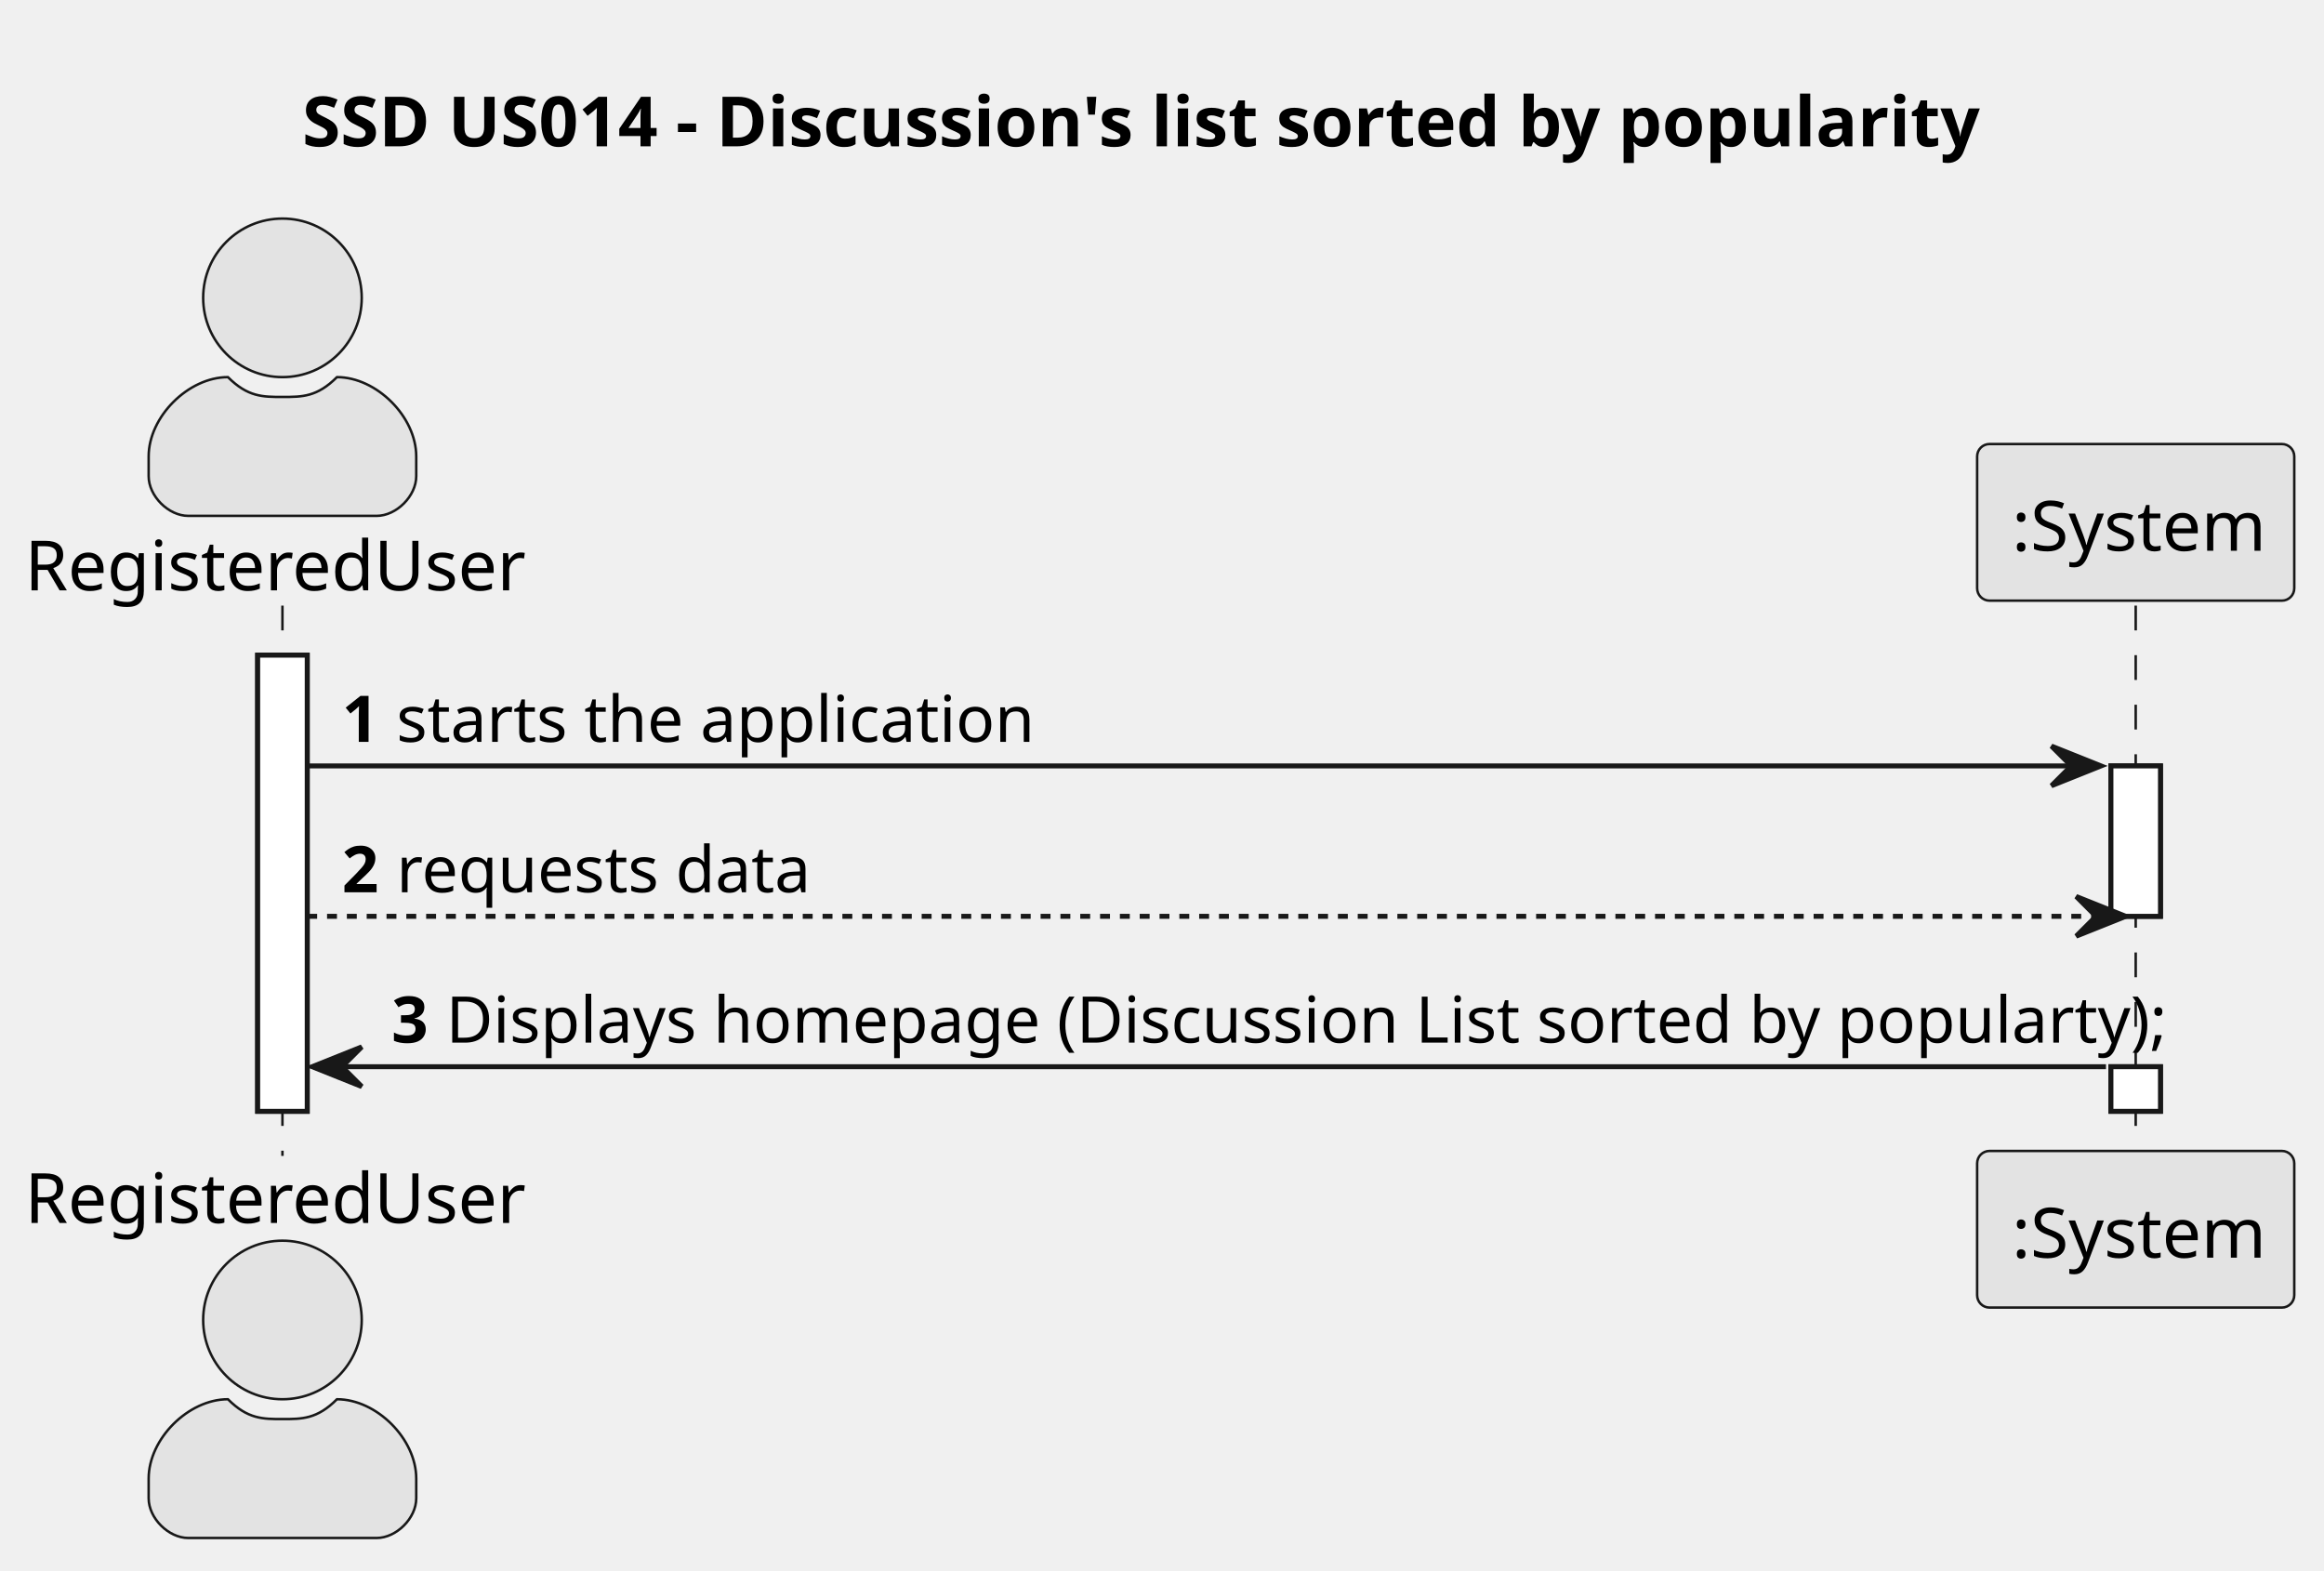
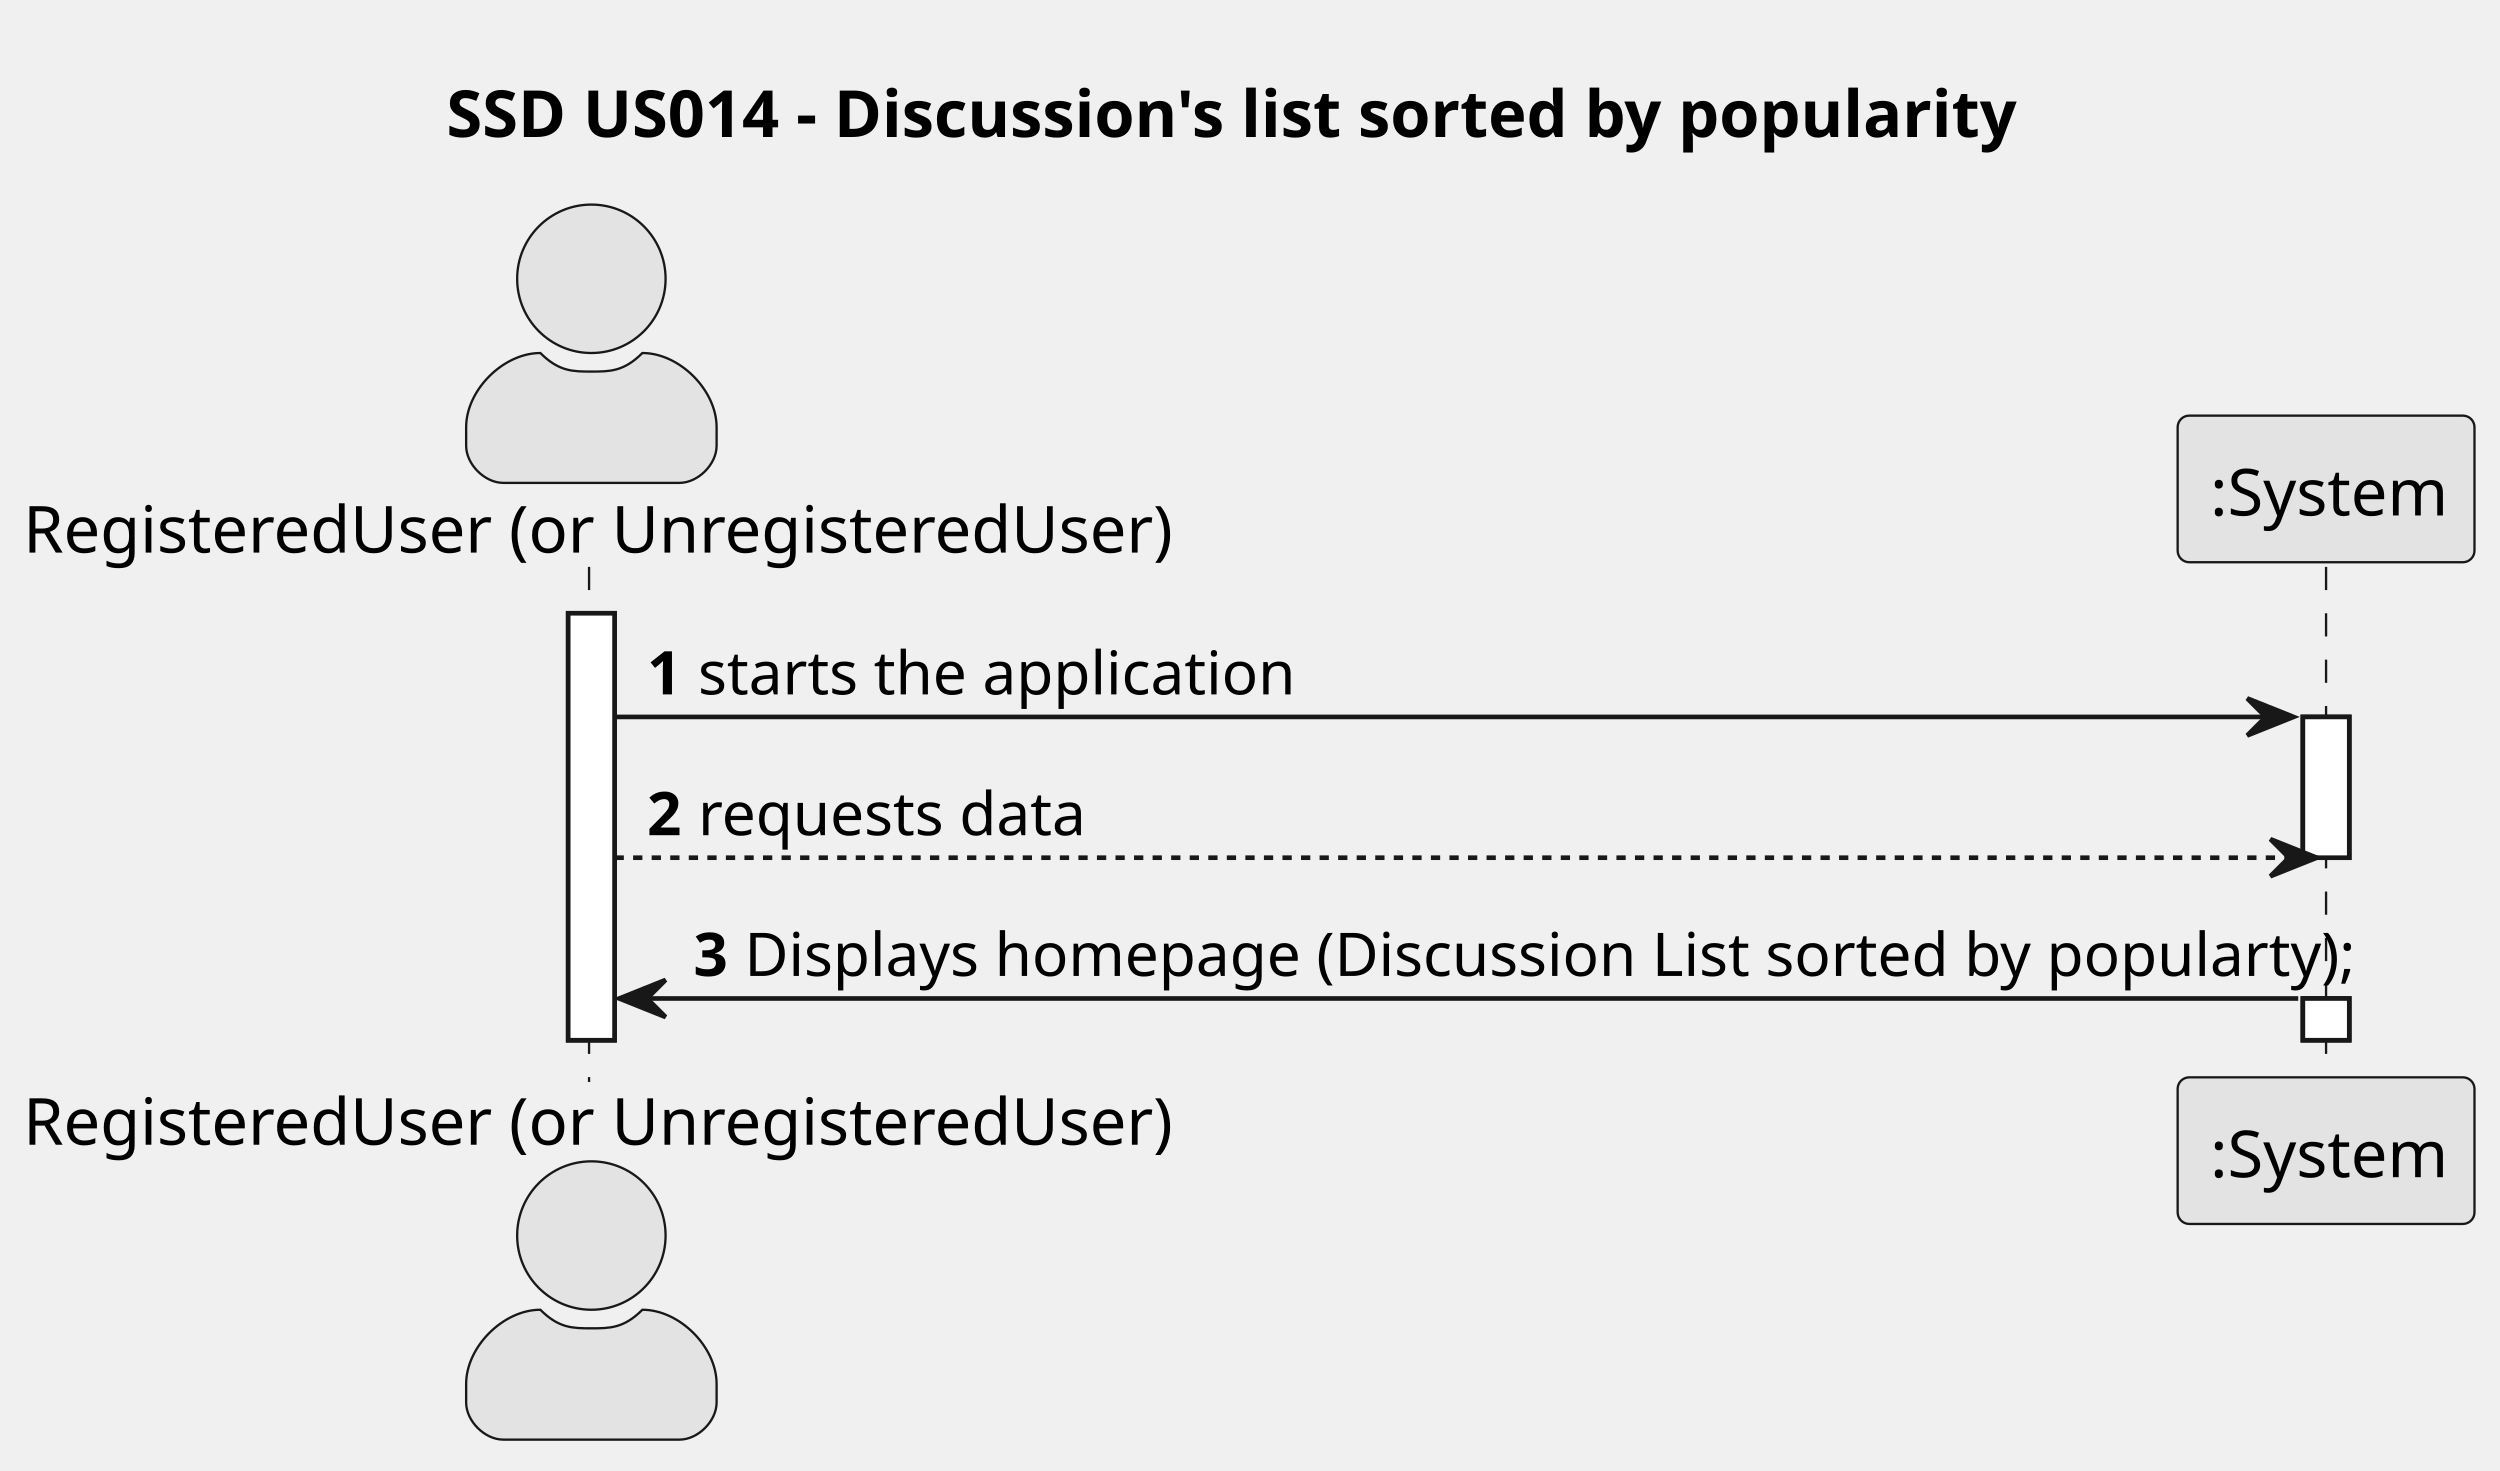
- <svg xmlns="http://www.w3.org/2000/svg" contentStyleType="text/css" height="317px" preserveAspectRatio="none" style="width:469px;height:317px;background:#FFFFFF;" version="1.1" viewBox="0 0 469 317" width="469px" zoomAndPan="magnify">
+ <svg xmlns="http://www.w3.org/2000/svg" contentStyleType="text/css" height="317px" preserveAspectRatio="none" style="width:539px;height:317px;background:#FFFFFF;" version="1.1" viewBox="0 0 539 317" width="539px" zoomAndPan="magnify">
  <defs />
  <g>
-     <text fill="#000000" font-family="sans-serif" font-size="14" font-weight="bold" lengthAdjust="spacing" textLength="345" x="61" y="29.533">SSD US014 - Discussion's list sorted by popularity</text>
-     <rect fill="#FFFFFF" height="92.055" style="stroke:#181818;stroke-width:1.0;" width="10" x="52" y="132.219" />
-     <rect fill="#FFFFFF" height="30.352" style="stroke:#181818;stroke-width:1.0;" width="10" x="426" y="154.57" />
-     <rect fill="#FFFFFF" height="9" style="stroke:#181818;stroke-width:1.0;" width="10" x="426" y="215.273" />
-     <line style="stroke:#181818;stroke-width:0.5;stroke-dasharray:5.0,5.0;" x1="57" x2="57" y1="122.219" y2="233.273" />
-     <line style="stroke:#181818;stroke-width:0.5;stroke-dasharray:5.0,5.0;" x1="431" x2="431" y1="122.219" y2="233.273" />
-     <text fill="#000000" font-family="sans-serif" font-size="14" lengthAdjust="spacing" textLength="98" x="5" y="119.143">RegisteredUser</text>
-     <ellipse cx="57" cy="60.109" fill="#E3E3E3" rx="16" ry="16" style="stroke:#181818;stroke-width:0.5;" />
-     <path d="M57,80.109 C61,80.109 64,80.109 68,76.109 C76,76.109 84,84.109 84,92.109 L84,96.109 C84,100.109 80,104.109 76,104.109 L38,104.109 C34,104.109 30,100.109 30,96.109 L30,92.109 C30,84.109 38,76.109 46,76.109 C50,80.109 53,80.109 57,80.109 " fill="#E3E3E3" style="stroke:#181818;stroke-width:0.5;" />
-     <text fill="#000000" font-family="sans-serif" font-size="14" lengthAdjust="spacing" textLength="98" x="5" y="246.807">RegisteredUser</text>
-     <ellipse cx="57" cy="266.383" fill="#E3E3E3" rx="16" ry="16" style="stroke:#181818;stroke-width:0.5;" />
-     <path d="M57,286.383 C61,286.383 64,286.383 68,282.383 C76,282.383 84,290.383 84,298.383 L84,302.383 C84,306.383 80,310.383 76,310.383 L38,310.383 C34,310.383 30,306.383 30,302.383 L30,298.383 C30,290.383 38,282.383 46,282.383 C50,286.383 53,286.383 57,286.383 " fill="#E3E3E3" style="stroke:#181818;stroke-width:0.5;" />
-     <rect fill="#E3E3E3" height="31.609" rx="2.5" ry="2.5" style="stroke:#181818;stroke-width:0.5;" width="64" x="399" y="89.609" />
-     <text fill="#000000" font-family="sans-serif" font-size="14" lengthAdjust="spacing" textLength="50" x="406" y="111.143">:System</text>
-     <rect fill="#E3E3E3" height="31.609" rx="2.5" ry="2.5" style="stroke:#181818;stroke-width:0.5;" width="64" x="399" y="232.273" />
-     <text fill="#000000" font-family="sans-serif" font-size="14" lengthAdjust="spacing" textLength="50" x="406" y="253.807">:System</text>
-     <rect fill="#FFFFFF" height="92.055" style="stroke:#181818;stroke-width:1.0;" width="10" x="52" y="132.219" />
-     <rect fill="#FFFFFF" height="30.352" style="stroke:#181818;stroke-width:1.0;" width="10" x="426" y="154.57" />
-     <rect fill="#FFFFFF" height="9" style="stroke:#181818;stroke-width:1.0;" width="10" x="426" y="215.273" />
-     <polygon fill="#181818" points="414,150.57,424,154.57,414,158.57,418,154.57" style="stroke:#181818;stroke-width:1.0;" />
-     <line style="stroke:#181818;stroke-width:1.0;" x1="62" x2="420" y1="154.57" y2="154.57" />
-     <text fill="#000000" font-family="sans-serif" font-size="13" font-weight="bold" lengthAdjust="spacing" textLength="7" x="69" y="149.714">1</text>
-     <text fill="#000000" font-family="sans-serif" font-size="13" lengthAdjust="spacing" textLength="121" x="80" y="149.714">starts the application</text>
-     <polygon fill="#181818" points="419,180.922,429,184.922,419,188.922,423,184.922" style="stroke:#181818;stroke-width:1.0;" />
-     <line style="stroke:#181818;stroke-width:1.0;stroke-dasharray:2.0,2.0;" x1="62" x2="425" y1="184.922" y2="184.922" />
-     <text fill="#000000" font-family="sans-serif" font-size="13" font-weight="bold" lengthAdjust="spacing" textLength="7" x="69" y="180.065">2</text>
-     <text fill="#000000" font-family="sans-serif" font-size="13" lengthAdjust="spacing" textLength="79" x="80" y="180.065">requests data</text>
-     <polygon fill="#181818" points="73,211.273,63,215.273,73,219.273,69,215.273" style="stroke:#181818;stroke-width:1.0;" />
-     <line style="stroke:#181818;stroke-width:1.0;" x1="67" x2="425" y1="215.273" y2="215.273" />
-     <text fill="#000000" font-family="sans-serif" font-size="13" font-weight="bold" lengthAdjust="spacing" textLength="7" x="79" y="210.417">3</text>
-     <text fill="#000000" font-family="sans-serif" font-size="13" lengthAdjust="spacing" textLength="334" x="90" y="210.417">Displays homepage (Discussion List sorted by popularty);</text>
+     <text fill="#000000" font-family="sans-serif" font-size="14" font-weight="bold" lengthAdjust="spacing" textLength="345" x="96.25" y="29.533">SSD US014 - Discussion's list sorted by popularity</text>
+     <rect fill="#FFFFFF" height="92.055" style="stroke:#181818;stroke-width:1.0;" width="10" x="122.5" y="132.219" />
+     <rect fill="#FFFFFF" height="30.352" style="stroke:#181818;stroke-width:1.0;" width="10" x="496.5" y="154.57" />
+     <rect fill="#FFFFFF" height="9" style="stroke:#181818;stroke-width:1.0;" width="10" x="496.5" y="215.273" />
+     <line style="stroke:#181818;stroke-width:0.5;stroke-dasharray:5.0,5.0;" x1="127" x2="127" y1="122.219" y2="233.273" />
+     <line style="stroke:#181818;stroke-width:0.5;stroke-dasharray:5.0,5.0;" x1="501.5" x2="501.5" y1="122.219" y2="233.273" />
+     <text fill="#000000" font-family="sans-serif" font-size="14" lengthAdjust="spacing" textLength="239" x="5" y="119.143">RegisteredUser (or UnregisteredUser)</text>
+     <ellipse cx="127.5" cy="60.109" fill="#E3E3E3" rx="16" ry="16" style="stroke:#181818;stroke-width:0.5;" />
+     <path d="M127.5,80.109 C131.5,80.109 134.5,80.109 138.5,76.109 C146.5,76.109 154.5,84.109 154.5,92.109 L154.5,96.109 C154.5,100.109 150.5,104.109 146.5,104.109 L108.5,104.109 C104.5,104.109 100.5,100.109 100.5,96.109 L100.5,92.109 C100.5,84.109 108.5,76.109 116.5,76.109 C120.5,80.109 123.5,80.109 127.5,80.109 " fill="#E3E3E3" style="stroke:#181818;stroke-width:0.5;" />
+     <text fill="#000000" font-family="sans-serif" font-size="14" lengthAdjust="spacing" textLength="239" x="5" y="246.807">RegisteredUser (or UnregisteredUser)</text>
+     <ellipse cx="127.5" cy="266.383" fill="#E3E3E3" rx="16" ry="16" style="stroke:#181818;stroke-width:0.5;" />
+     <path d="M127.5,286.383 C131.5,286.383 134.5,286.383 138.5,282.383 C146.5,282.383 154.5,290.383 154.5,298.383 L154.5,302.383 C154.5,306.383 150.5,310.383 146.5,310.383 L108.5,310.383 C104.5,310.383 100.5,306.383 100.5,302.383 L100.5,298.383 C100.5,290.383 108.5,282.383 116.5,282.383 C120.5,286.383 123.5,286.383 127.5,286.383 " fill="#E3E3E3" style="stroke:#181818;stroke-width:0.5;" />
+     <rect fill="#E3E3E3" height="31.609" rx="2.5" ry="2.5" style="stroke:#181818;stroke-width:0.5;" width="64" x="469.5" y="89.609" />
+     <text fill="#000000" font-family="sans-serif" font-size="14" lengthAdjust="spacing" textLength="50" x="476.5" y="111.143">:System</text>
+     <rect fill="#E3E3E3" height="31.609" rx="2.5" ry="2.5" style="stroke:#181818;stroke-width:0.5;" width="64" x="469.5" y="232.273" />
+     <text fill="#000000" font-family="sans-serif" font-size="14" lengthAdjust="spacing" textLength="50" x="476.5" y="253.807">:System</text>
+     <rect fill="#FFFFFF" height="92.055" style="stroke:#181818;stroke-width:1.0;" width="10" x="122.5" y="132.219" />
+     <rect fill="#FFFFFF" height="30.352" style="stroke:#181818;stroke-width:1.0;" width="10" x="496.5" y="154.57" />
+     <rect fill="#FFFFFF" height="9" style="stroke:#181818;stroke-width:1.0;" width="10" x="496.5" y="215.273" />
+     <polygon fill="#181818" points="484.5,150.57,494.5,154.57,484.5,158.57,488.5,154.57" style="stroke:#181818;stroke-width:1.0;" />
+     <line style="stroke:#181818;stroke-width:1.0;" x1="132.5" x2="490.5" y1="154.57" y2="154.57" />
+     <text fill="#000000" font-family="sans-serif" font-size="13" font-weight="bold" lengthAdjust="spacing" textLength="7" x="139.5" y="149.714">1</text>
+     <text fill="#000000" font-family="sans-serif" font-size="13" lengthAdjust="spacing" textLength="121" x="150.5" y="149.714">starts the application</text>
+     <polygon fill="#181818" points="489.5,180.922,499.5,184.922,489.5,188.922,493.5,184.922" style="stroke:#181818;stroke-width:1.0;" />
+     <line style="stroke:#181818;stroke-width:1.0;stroke-dasharray:2.0,2.0;" x1="132.5" x2="495.5" y1="184.922" y2="184.922" />
+     <text fill="#000000" font-family="sans-serif" font-size="13" font-weight="bold" lengthAdjust="spacing" textLength="7" x="139.5" y="180.065">2</text>
+     <text fill="#000000" font-family="sans-serif" font-size="13" lengthAdjust="spacing" textLength="79" x="150.5" y="180.065">requests data</text>
+     <polygon fill="#181818" points="143.5,211.273,133.5,215.273,143.5,219.273,139.5,215.273" style="stroke:#181818;stroke-width:1.0;" />
+     <line style="stroke:#181818;stroke-width:1.0;" x1="137.5" x2="495.5" y1="215.273" y2="215.273" />
+     <text fill="#000000" font-family="sans-serif" font-size="13" font-weight="bold" lengthAdjust="spacing" textLength="7" x="149.5" y="210.417">3</text>
+     <text fill="#000000" font-family="sans-serif" font-size="13" lengthAdjust="spacing" textLength="334" x="160.5" y="210.417">Displays homepage (Discussion List sorted by popularty);</text>
  </g>
</svg>
